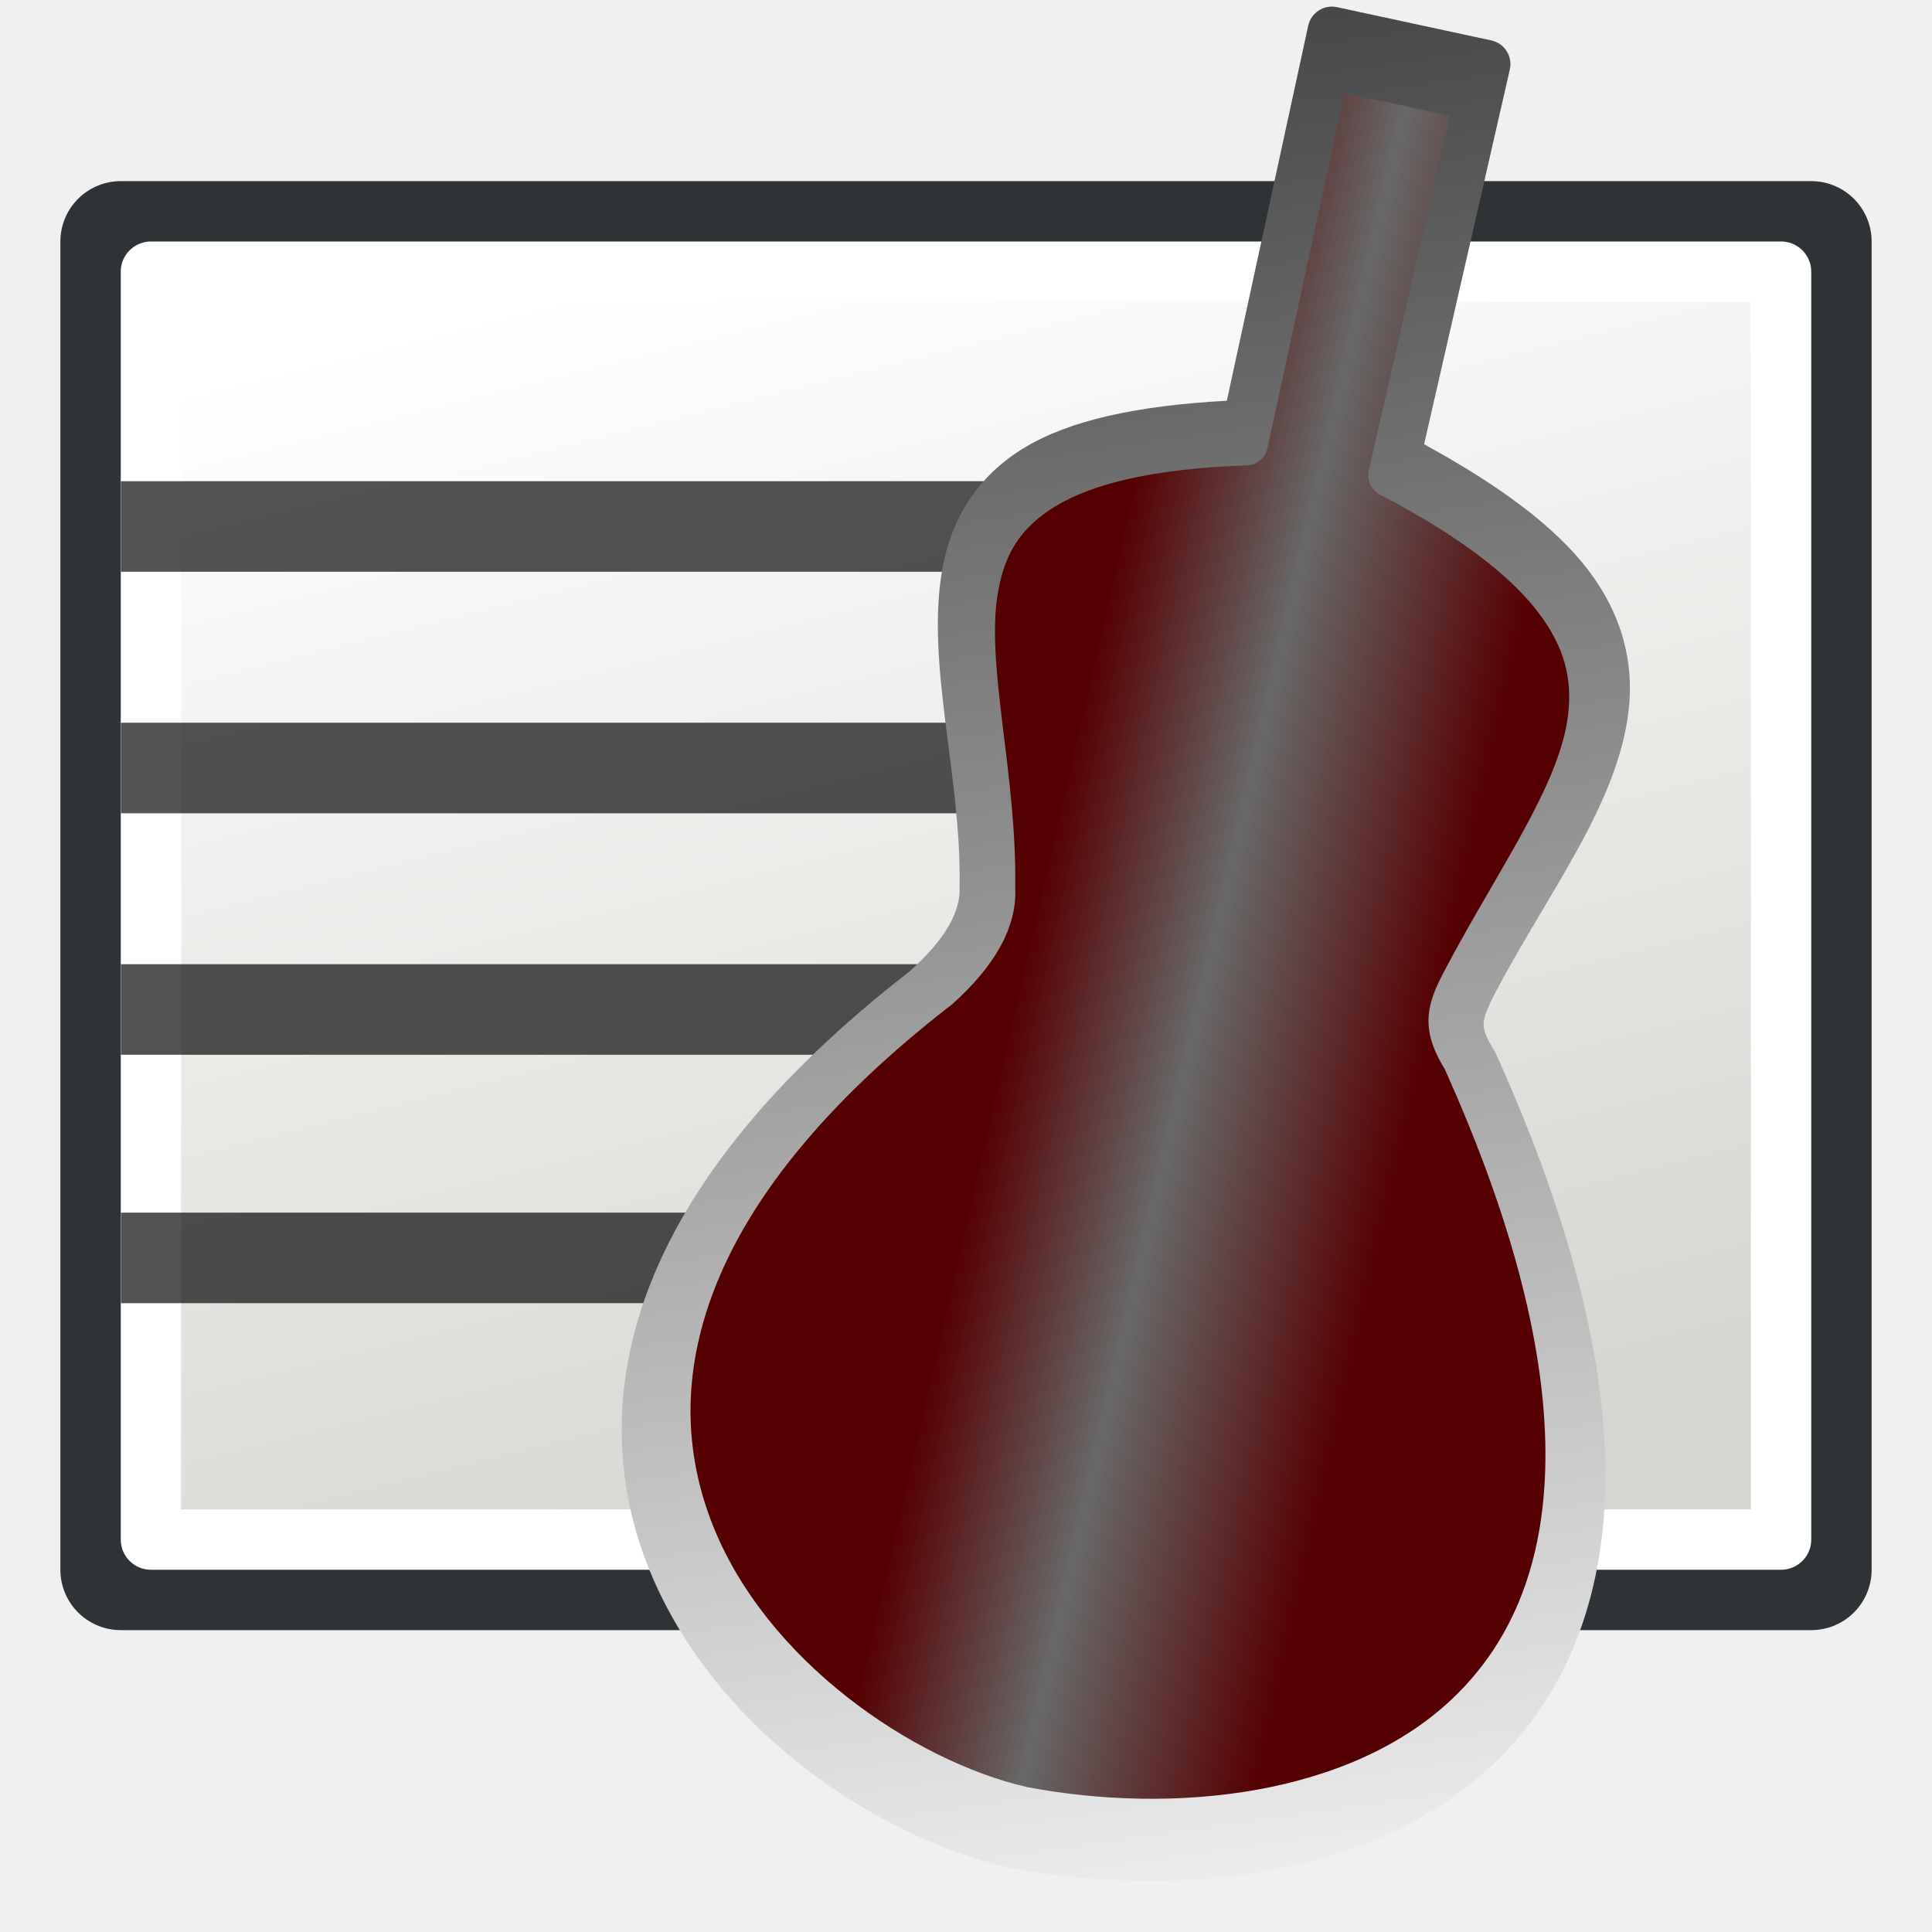
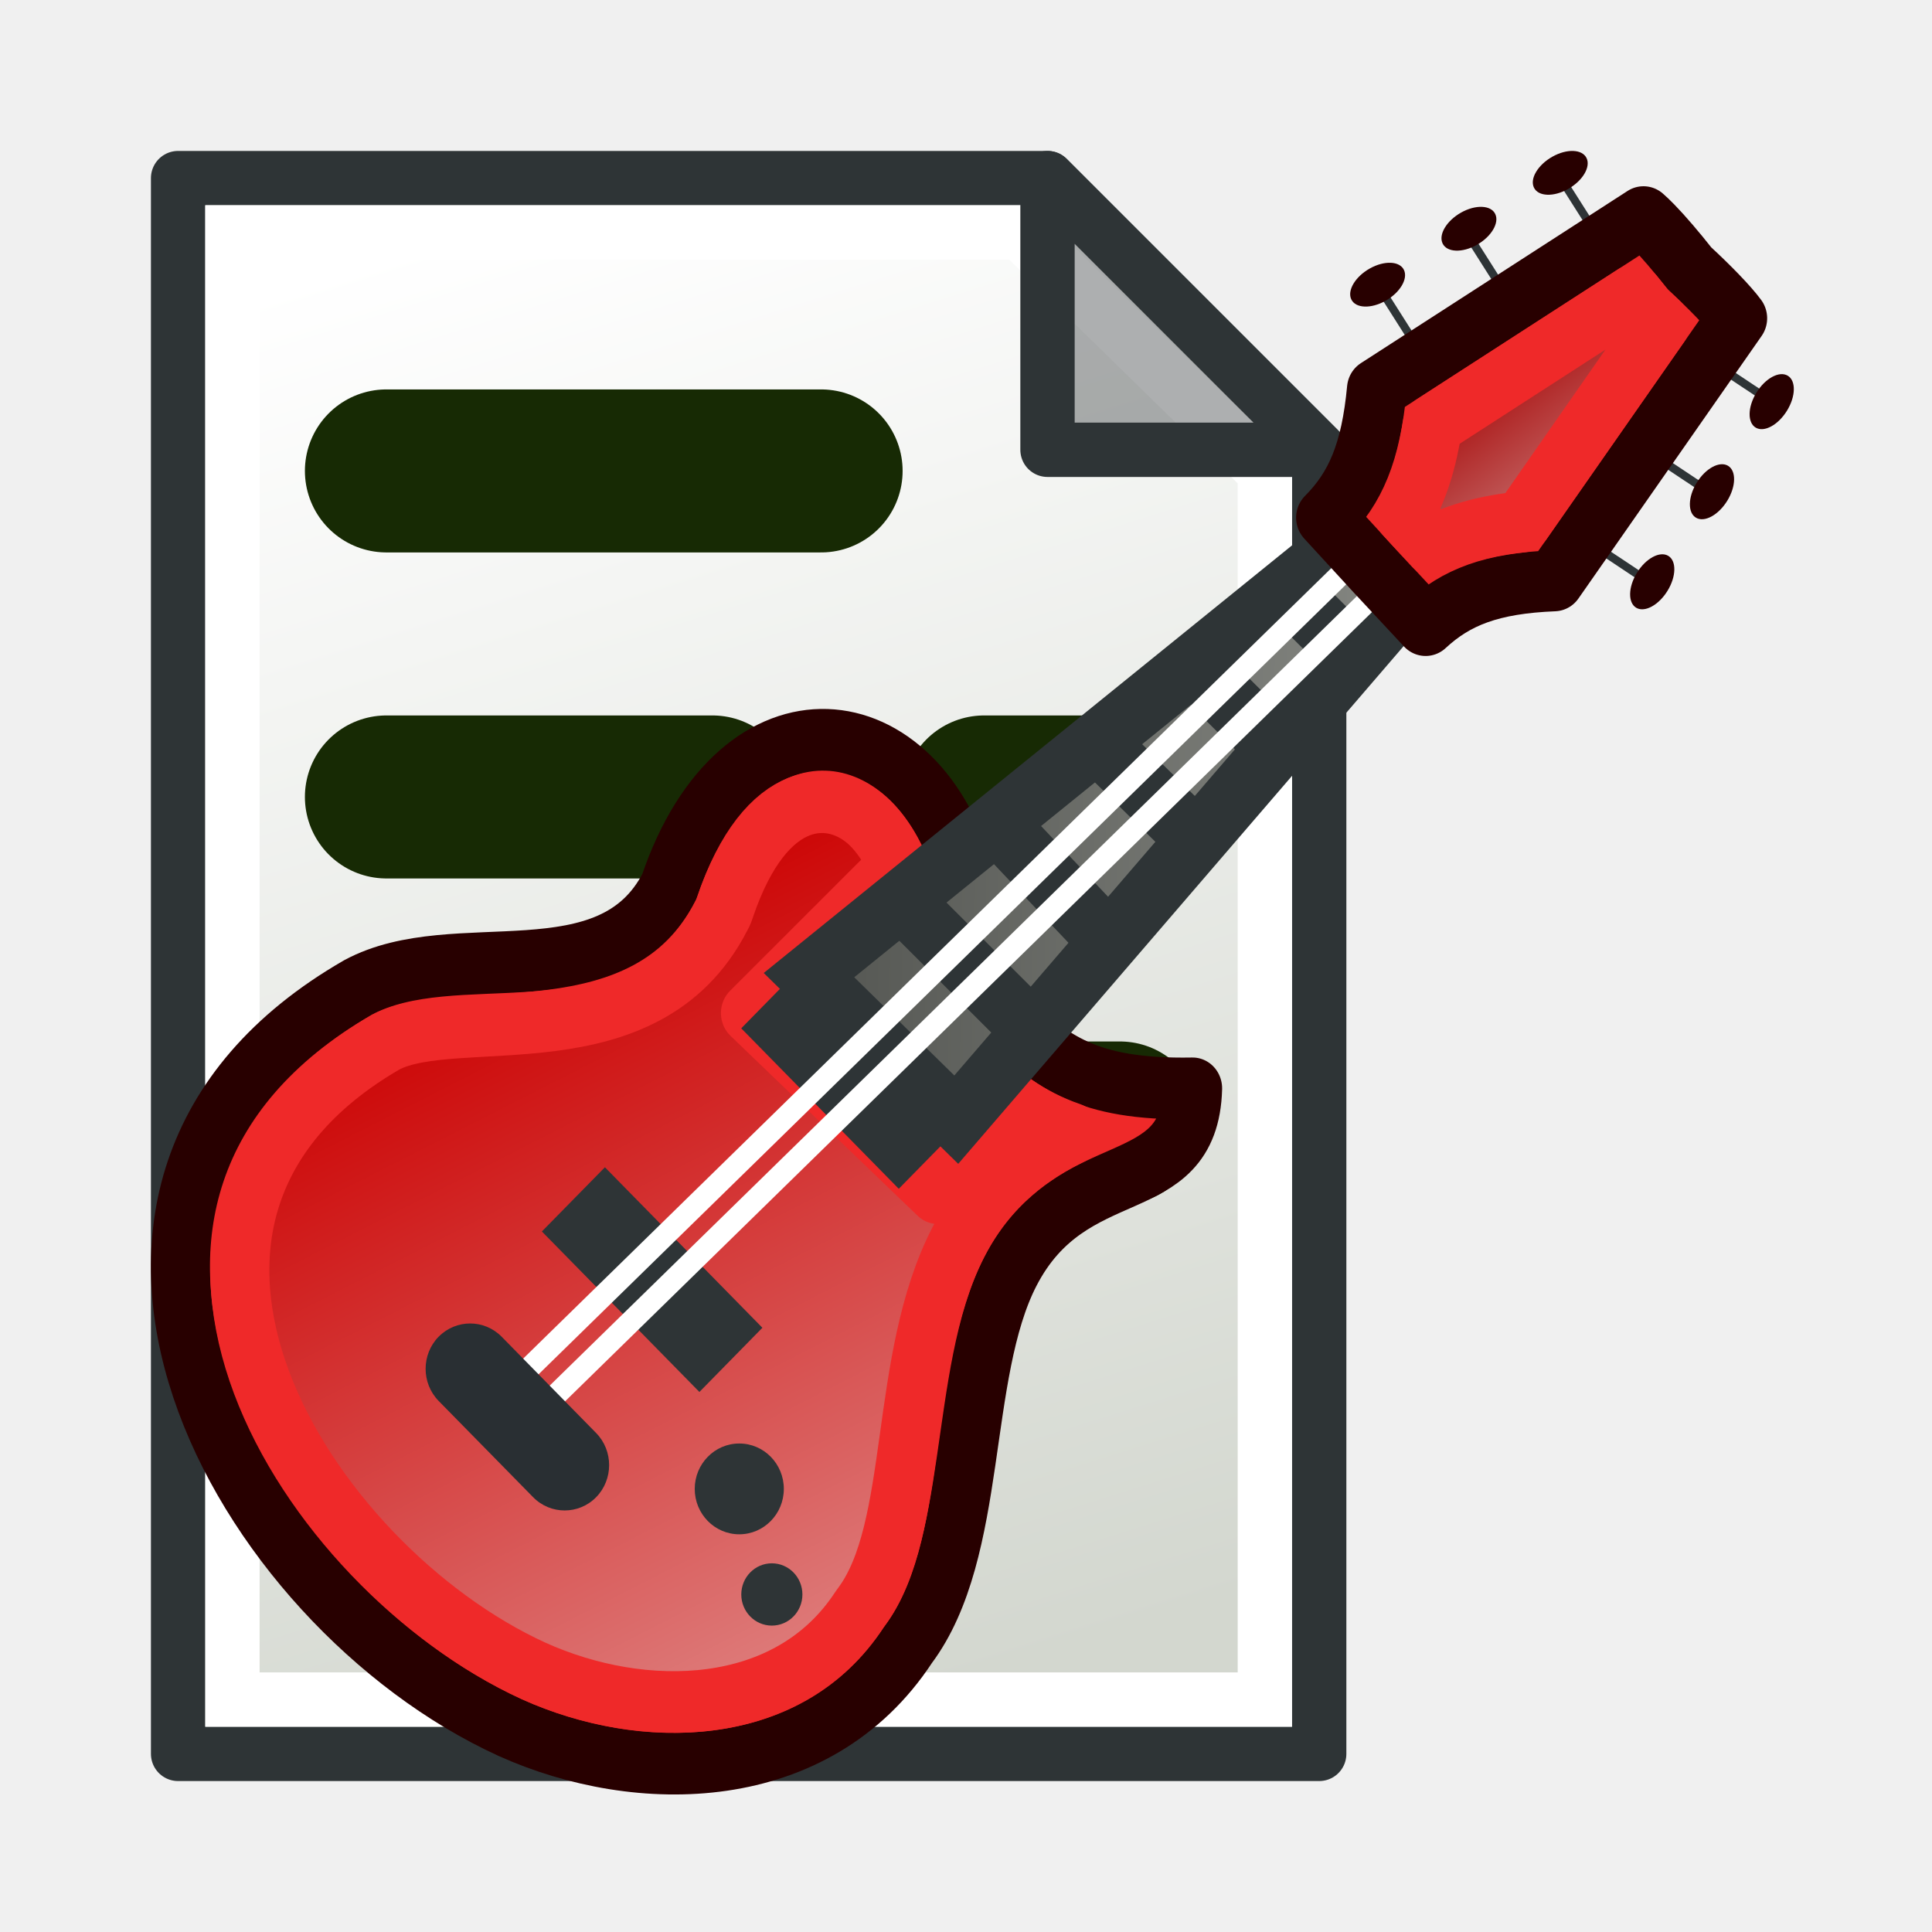
<svg xmlns="http://www.w3.org/2000/svg" xmlns:xlink="http://www.w3.org/1999/xlink" version="1.1" id="svg2860" height="64px" width="64px" xml:space="preserve">
  <defs id="defs2862">
-     <linearGradient id="linearGradient8">
-       <stop style="stop-color:#550000;stop-opacity:1;" offset="0" id="stop8" />
-       <stop style="stop-color:#686868;stop-opacity:1;" offset="0.44" id="stop10" />
-       <stop style="stop-color:#550000;stop-opacity:1;" offset="1" id="stop9" />
-     </linearGradient>
-     <linearGradient id="linearGradient1">
-       <stop style="stop-color:#464646;stop-opacity:1;" offset="0" id="stop1" />
-       <stop style="stop-color:#fafafa;stop-opacity:1;" offset="1" id="stop2" />
-     </linearGradient>
    <linearGradient id="linearGradient3783">
      <stop id="stop3785" offset="0" style="stop-color:#d3d7cf;stop-opacity:1" />
      <stop id="stop3787" offset="1" style="stop-color:#ffffff;stop-opacity:1" />
    </linearGradient>
    <radialGradient gradientUnits="userSpaceOnUse" r="19.467" fy="28.87" fx="45.883" cy="28.87" cx="45.883" id="radialGradient3692" xlink:href="#linearGradient3377" />
    <radialGradient gradientTransform="matrix(0.97435,0.2250379,-0.4623105,2.001673,48.48755,-127.9988)" r="19.467" fy="97.37" fx="135.383" cy="97.37" cx="135.383" gradientUnits="userSpaceOnUse" id="radialGradient3703" xlink:href="#linearGradient3377" />
    <linearGradient id="linearGradient3377">
      <stop style="stop-color:#faff2b;stop-opacity:1;" offset="0" id="stop3379" />
      <stop style="stop-color:#ffaa00;stop-opacity:1;" offset="1" id="stop3381" />
    </linearGradient>
    <radialGradient gradientTransform="matrix(1.385259,-0.05136783,0.03705629,0.9993132,-60.3924,7.704044)" r="19.467" fy="81.87" fx="148.883" cy="81.87" cx="148.883" gradientUnits="userSpaceOnUse" id="radialGradient3705" xlink:href="#linearGradient3377" />
    <linearGradient gradientTransform="matrix(1,0,0,0.7777778,0,5.111111)" gradientUnits="userSpaceOnUse" y2="5" x2="21" y1="58" x1="38" id="linearGradient3789" xlink:href="#linearGradient3783" />
    <linearGradient id="linearGradient2278">
      <stop style="stop-color:#0000ff;stop-opacity:1;" offset="0" id="stop2276" />
    </linearGradient>
-     <linearGradient xlink:href="#linearGradient1" id="linearGradient2" x1="32.679" y1="1.378" x2="56.492" y2="63.549" gradientUnits="userSpaceOnUse" gradientTransform="rotate(12.83208,40.74133,31.44939)" />
-     <linearGradient xlink:href="#linearGradient8" id="linearGradient9" x1="32.924" y1="36.092" x2="46.312" y2="39.152" gradientUnits="userSpaceOnUse" />
+     <linearGradient xlink:href="#linearGradient2-6" id="linearGradient3" x1="2.892" y1="286.853" x2="24.573" y2="294.471" gradientUnits="userSpaceOnUse" />
+     <linearGradient id="linearGradient2-6">
+       <stop style="stop-color:#cc0000;stop-opacity:1" offset="0" id="stop2-2" />
+       <stop style="stop-color:#eeeeec;stop-opacity:1" offset="1" id="stop3" />
+     </linearGradient>
+     <linearGradient xlink:href="#linearGradient13" id="linearGradient20" gradientUnits="userSpaceOnUse" x1="1.158" y1="288.469" x2="15.541" y2="288.469" />
+     <linearGradient id="linearGradient13">
+       <stop style="stop-color:#555753;stop-opacity:1;" offset="0" id="stop13" />
+       <stop style="stop-color:#888a85;stop-opacity:1;" offset="1" id="stop14" />
+     </linearGradient>
+     <linearGradient xlink:href="#linearGradient18" id="linearGradient19" x1="5.936" y1="287.683" x2="17.624" y2="289.086" gradientUnits="userSpaceOnUse" />
+     <linearGradient id="linearGradient18">
+       <stop style="stop-color:#a40000;stop-opacity:1;" offset="0" id="stop18" />
+       <stop style="stop-color:#eeeeec;stop-opacity:1;" offset="1" id="stop19" />
+     </linearGradient>
+     <linearGradient xlink:href="#linearGradient3783" id="linearGradient3771" x1="98" y1="1047.362" x2="81" y2="993.362" gradientUnits="userSpaceOnUse" gradientTransform="translate(-60)" />
  </defs>
-   <rect y="8" x="4" height="44" width="56" id="rect3002-9" style="color:#000000;display:inline;overflow:visible;visibility:visible;fill:#ffffff;stroke:#2e3436;stroke-width:4;stroke-linecap:butt;stroke-linejoin:round;stroke-miterlimit:4;stroke-dasharray:none;stroke-dashoffset:0;stroke-opacity:1;marker:none;enable-background:accumulate" />
-   <rect y="9" x="5" height="42" width="54" id="rect3002-9-3" style="color:#000000;display:inline;overflow:visible;visibility:visible;fill:url(#linearGradient3789);fill-opacity:1;stroke:#ffffff;stroke-width:2;stroke-linecap:butt;stroke-linejoin:round;stroke-miterlimit:4;stroke-dasharray:none;stroke-dashoffset:0;stroke-opacity:1;marker:none;enable-background:accumulate" />
-   <path style="opacity:0.674;fill:#002255;stroke:#000000;stroke-width:3;stroke-linejoin:round;stroke-dasharray:none;paint-order:stroke fill markers" d="m 4.007,17.441 31.482,0" id="path2" />
-   <path style="opacity:0.674;fill:#002255;stroke:#000000;stroke-width:3;stroke-linejoin:round;stroke-dasharray:none;paint-order:stroke fill markers" d="m 4.007,25.441 36.15,0" id="path3" />
-   <path style="opacity:0.674;fill:#002255;stroke:#000000;stroke-width:3;stroke-linejoin:round;stroke-dasharray:none;paint-order:stroke fill markers" d="m 4.007,33.441 31.456,0" id="path4" />
-   <path style="opacity:0.674;fill:#002255;stroke:#000000;stroke-width:3;stroke-linejoin:round;stroke-dasharray:none;paint-order:stroke fill markers" d="M 4.007,41.67 H 35.463" id="path5" />
-   <path id="path9" style="fill:url(#linearGradient2);fill-opacity:1;stroke-width:2.603;stroke-linejoin:round;paint-order:stroke fill markers" d="M 49.401,1.339 44.29,0.237 A 0.803,0.803 0 0 0 43.336,0.852 L 40.64,13.275 c -3.006,0.164 -5.208,0.652 -6.705,1.555 -1.616,0.975 -2.439,2.435 -2.718,4.011 -0.558,3.152 0.631,6.844 0.571,10.493 a 0.803,0.803 0 0 0 6.04e-4,0.052 c 0.035,0.736 -0.385,1.656 -1.66,2.794 -4.599,3.571 -7.31,7.073 -8.605,10.401 -1.3,3.339 -1.146,6.494 -0.101,9.197 2.089,5.408 7.526,9.055 11.972,10.079 a 0.803,0.803 0 0 0 0.028,0.006 c 5.374,1.032 12.078,0.479 16.205,-3.581 2.064,-2.03 3.415,-4.946 3.543,-8.795 0.127,-3.849 -0.935,-8.632 -3.614,-14.576 a 0.803,0.803 0 0 0 -0.049,-0.095 c -0.313,-0.503 -0.368,-0.728 -0.36,-0.92 0.008,-0.193 0.114,-0.491 0.392,-1.026 1.784,-3.366 4.054,-6.24 4.412,-9.344 0.179,-1.553 -0.201,-3.162 -1.365,-4.674 -1.077,-1.4 -2.873,-2.747 -5.411,-4.136 L 50.015,2.303 A 0.803,0.803 0 0 0 49.401,1.339 Z" />
-   <path id="path7" style="fill:url(#linearGradient9);stroke-width:2.5;stroke-linejoin:round;paint-order:stroke fill markers;fill-opacity:1" d="M 48.032,3.834 44.54,3.083 41.986,14.848 a 0.721,0.721 0 0 1 -0.68,0.568 c -3.126,0.105 -5.123,0.62 -6.331,1.348 -1.207,0.728 -1.698,1.625 -1.912,2.836 -0.427,2.411 0.623,6 0.569,9.803 0.061,1.32 -0.687,2.611 -2.09,3.863 a 0.721,0.721 0 0 1 -0.039,0.031 c -4.295,3.326 -6.708,6.506 -7.829,9.386 -1.121,2.88 -0.979,5.468 -0.096,7.754 1.764,4.568 6.676,7.891 10.428,8.759 4.827,0.924 10.803,0.326 14.223,-3.038 1.712,-1.684 2.845,-4.053 2.957,-7.433 0.112,-3.38 -0.829,-7.768 -3.34,-13.337 l 0.045,0.082 c -0.373,-0.601 -0.593,-1.153 -0.569,-1.732 0.024,-0.579 0.256,-1.059 0.544,-1.613 a 0.721,0.721 0 0 1 0.003,-0.005 c 1.784,-3.368 3.808,-6.126 4.077,-8.452 0.134,-1.163 -0.096,-2.22 -1.012,-3.41 -0.916,-1.19 -2.561,-2.486 -5.223,-3.876 a 0.721,0.721 0 0 1 -0.369,-0.799 z" />
+   <g id="layer1-7" transform="matrix(0.8999997,0,0,0.8999997,-3.999997,-886.3257)">
+     <path style="fill:url(#linearGradient3771);fill-opacity:1;stroke:#2e3436;stroke-width:2;stroke-linecap:butt;stroke-linejoin:round;stroke-opacity:1" d="m 11,991.362 v 58 h 42 v -48 L 43,991.362 Z" id="path2991" />
+     <path style="fill:none;stroke:#ffffff;stroke-width:2;stroke-linecap:butt;stroke-linejoin:miter;stroke-opacity:1" d="m 13,993.362 v 54 h 38 v -45.186 l -9.003,-8.814 z" id="path3763" />
+     <path style="fill:#2e3436;fill-opacity:0.392;stroke:#2e3436;stroke-width:2;stroke-linecap:butt;stroke-linejoin:round;stroke-opacity:1" d="m 43,991.362 v 10 h 10 z" id="path2993" />
+     <path style="fill:none;stroke:#172a04;stroke-width:6;stroke-linecap:round;stroke-linejoin:miter;stroke-opacity:1" d="m 18.667,1002.14 h 16" id="path3773" />
+     <path style="fill:none;stroke:#172a04;stroke-width:6;stroke-linecap:round;stroke-linejoin:miter;stroke-opacity:1" d="m 18.667,1014.14 h 12" id="path3773-3" />
+     <path style="fill:none;stroke:#172a04;stroke-width:6;stroke-linecap:round;stroke-linejoin:miter;stroke-opacity:1" d="m 18.667,1026.14 h 5" id="path3773-6" />
+     <path style="fill:none;stroke:#172a04;stroke-width:6;stroke-linecap:round;stroke-linejoin:miter;stroke-opacity:1" d="m 40.667,1014.14 h 5" id="path3773-6-7" />
+     <path style="display:inline;fill:none;stroke:#172a04;stroke-width:6;stroke-linecap:round;stroke-linejoin:miter;stroke-opacity:1" d="M 34.667,1026.14 H 45.667" id="path3773-3-5" />
+   </g>
+   <g id="layer2" transform="matrix(3.779527,0,0,3.779527,0.4236824,-4.6336648e-6)">
+     <g id="layer1-5" transform="matrix(0.394222,0.407059,-0.3896457,0.4118399,115.0667,-111.1993)" style="display:inline">
+       <path style="display:inline;fill:#ef2929;fill-opacity:1;stroke:#280000;stroke-width:0.934;stroke-linecap:butt;stroke-linejoin:round;stroke-miterlimit:4;stroke-dasharray:none;stroke-opacity:1" d="m 9.493,284.175 -2.109,0.073 0.08,-2.841 c -2.439,-1.431 -4.702,0.37 -3.297,3.352 0.566,1.908 -1.891,2.895 -2.429,4.544 -1.795,6.078 5.226,7.951 9.584,6.277 2.059,-0.802 4.05,-2.796 3.596,-5.312 -0.211,-1.816 -2.325,-3.469 -2.823,-5.16 -0.578,-1.966 1.275,-2.74 0.102,-3.995 -1.205,1.234 -1.873,1.237 -2.743,1.336 z" id="path847" />
+       <path style="font-variation-settings:normal;display:inline;opacity:1;vector-effect:none;fill:url(#linearGradient3);fill-opacity:1;stroke:#ef2929;stroke-width:0.934;stroke-linecap:butt;stroke-linejoin:round;stroke-miterlimit:4;stroke-dasharray:none;stroke-dashoffset:0;stroke-opacity:1;-inkscape-stroke:none;stop-color:#000000;stop-opacity:1" d="m 5.748,281.842 c 0.219,-0.006 0.479,0.04 0.766,0.146 l -0.09,3.229 4.021,-0.143 -0.039,-1.812 c 0.275,-0.057 0.576,-0.149 0.912,-0.316 -0.216,0.594 -0.412,1.431 -0.119,2.426 0.575,1.956 2.617,3.511 2.791,5.004 l 0.004,0.029 0.004,0.029 c 0.353,1.956 -1.257,3.592 -3.012,4.275 -3.685,1.416 -9.877,0.077 -8.355,-5.125 0.397,-1.184 3.151,-2.659 2.43,-5.09 l -0.02,-0.068 -0.029,-0.064 c -0.825,-1.751 -0.056,-2.498 0.736,-2.52 z" id="path21" />
+     </g>
+     <g transform="matrix(0.3696046,0.00542852,-0.00503509,0.35847,8.158788,-96.38572)" id="layer1" style="display:inline">
+       <path id="path3154" d="M 14.676,280.779 0.794,292.711 4.334,296.191 15.875,281.953 Z" style="font-variation-settings:normal;display:inline;opacity:1;fill:url(#linearGradient20);fill-opacity:1;stroke:#2e3436;stroke-width:1.454;stroke-linecap:butt;stroke-linejoin:miter;stroke-miterlimit:4;stroke-dasharray:none;stroke-dashoffset:0;stroke-opacity:1;stop-color:#000000;stop-opacity:1" />
+       <g id="g10">
+         <path style="display:inline;opacity:1;fill:#ffffff;stroke:#2e3436;stroke-width:1.454;stroke-linecap:round;stroke-linejoin:round;stroke-dasharray:none;paint-order:markers fill stroke" d="m 12.035,283.161 1.573,1.573" id="path4-0" />
+         <path style="display:inline;opacity:1;fill:#ffffff;stroke:#2e3436;stroke-width:1.454;stroke-linecap:round;stroke-linejoin:round;stroke-dasharray:none;paint-order:markers fill stroke" d="m 9.904,285.099 1.776,1.776" id="path5-2" />
+         <path style="display:inline;opacity:1;fill:#ffffff;stroke:#2e3436;stroke-width:1.454;stroke-linecap:round;stroke-linejoin:round;stroke-dasharray:none;paint-order:markers fill stroke" d="m 7.574,286.941 1.95,1.92" id="path6-7" />
+         <path style="display:inline;opacity:1;fill:#ffffff;stroke:#2e3436;stroke-width:1.454;stroke-linecap:round;stroke-linejoin:round;stroke-dasharray:none;paint-order:markers fill stroke" d="m 5.366,289.11 2.319,2.452" id="path7-4" />
+         <path style="display:inline;opacity:1;fill:#ffffff;stroke:#2e3436;stroke-width:1.454;stroke-linecap:round;stroke-linejoin:round;stroke-dasharray:none;paint-order:markers fill stroke" d="m 3.074,290.96 2.847,2.847" id="path8-8" />
+       </g>
+     </g>
+     <path fill="#f5f8fa" d="m 10.001,29.134 c 1.782,1.277 1.959,3.473 1.859,4.751 -0.042,0.528 0.519,0.898 0.979,0.637 2.563,-1.456 4.602,-3.789 4.038,-7.853 -0.111,-0.735 0.111,-2.117 2.272,-2.406 2.161,-0.29 2.941,-1.099 3.208,-1.485 0.153,-0.221 0.29,-0.832 -0.312,-0.854 -0.601,-0.022 -2.094,0.446 -3.431,-1.136 -1.337,-1.582 -1.559,-2.228 -1.604,-2.473 -0.045,-0.245 -1.409,-3.694 -2.525,-1.864 -0.927,1.521 -1.958,4.509 -5.287,5.287 -1.355,0.316 -3.069,1.005 -3.564,1.96 -0.832,1.604 0.46,2.725 1.574,3.483 1.115,0.757 2.793,1.953 2.793,1.953 z" id="path3-2" style="display:none" transform="matrix(0.3904689,0,0,0.3979388,1.280397,1.288226)" />
+     <path fill="#292f33" d="m 13.072,19.412 1.414,-1.415 3.536,3.535 -1.414,1.414 z m -4.475,4.474 1.415,-1.414 3.535,3.535 -1.414,1.414 z" id="path4-7" style="display:inline;fill:#2e3436" transform="matrix(0.3904689,0,0,0.3979388,1.280397,1.288226)" />
+     <g id="g21" style="display:inline" transform="matrix(0.3904689,0,0,0.3979388,1.280397,1.288226)">
+       <path style="font-variation-settings:normal;display:inline;opacity:1;vector-effect:none;fill:none;fill-opacity:1;stroke:#ffffff;stroke-width:0.489;stroke-linecap:butt;stroke-linejoin:miter;stroke-miterlimit:4;stroke-dasharray:none;stroke-dashoffset:0;stroke-opacity:1;-inkscape-stroke:none" d="M 27.832,9.328 8.067,28.297" id="path11" />
+       <path style="font-variation-settings:normal;display:inline;opacity:1;vector-effect:none;fill:none;fill-opacity:1;stroke:#ffffff;stroke-width:0.489;stroke-linecap:butt;stroke-linejoin:miter;stroke-miterlimit:4;stroke-dasharray:none;stroke-dashoffset:0;stroke-opacity:1;-inkscape-stroke:none" d="M 27.238,8.731 7.473,27.701" id="path19" />
+     </g>
+     <path fill="#292f33" d="m 9.815,28.325 c 0.389,0.389 0.389,1.025 0,1.414 -0.389,0.389 -1.025,0.389 -1.414,0 L 6.279,27.618 a 1.003,1.003 0 0 1 0,-1.414 H 6.28 a 1.003,1.003 0 0 1 1.414,0 z" id="path6" style="display:inline" transform="matrix(0.3904689,0,0,0.3979388,1.280397,1.288226)" />
+     <g id="g2" style="display:inline" transform="matrix(0.3904689,0,0,0.3979388,1.280397,1.288226)">
+       <circle fill="#292f33" cx="13.028" cy="29.556" r="1" id="circle6" style="display:inline;fill:#2e3436" />
+       <path fill="#292f33" d="m 14.445,31.881 a 0.686,0.686 0 1 1 -1.372,0 0.686,0.686 0 0 1 1.372,0 z" id="path7-48" style="display:inline;fill:#2e3436" />
+     </g>
+     <g id="layer1-9" transform="matrix(0.2117076,0.1650959,-0.1614514,0.2164866,58.17668,-60.18131)" style="display:inline">
+       <g id="g15" style="display:inline;stroke-width:0.529;stroke-dasharray:none" transform="translate(-1.6445625e-6)">
+         <path style="display:inline;fill:#000000;stroke:#2e3436;stroke-width:0.265;stroke-linecap:round;stroke-linejoin:round;stroke-dasharray:none;paint-order:markers fill stroke" d="m 4.12,281.869 2.542,0.91" id="path12-3" />
+         <path style="fill:#000000;stroke:#2e3436;stroke-width:0.265;stroke-linecap:round;stroke-linejoin:round;stroke-dasharray:none;paint-order:markers fill stroke" d="m 2.877,285.198 2.542,0.91" id="path13" />
+         <path style="fill:#000000;stroke:#2e3436;stroke-width:0.265;stroke-linecap:round;stroke-linejoin:round;stroke-dasharray:none;paint-order:markers fill stroke" d="m 1.71,288.359 2.542,0.91" id="path14" />
+         <path style="fill:#000000;stroke:#2e3436;stroke-width:0.265;stroke-linecap:round;stroke-linejoin:round;stroke-dasharray:none;paint-order:markers fill stroke" d="m 14.147,283.446 -2.538,0.191" id="path15" />
+         <path style="display:inline;fill:#000000;stroke:#2e3436;stroke-width:0.265;stroke-linecap:round;stroke-linejoin:round;stroke-dasharray:none;paint-order:markers fill stroke" d="m 14.321,287.004 -2.538,0.191" id="path16" />
+         <path style="display:inline;fill:#000000;stroke:#2e3436;stroke-width:0.265;stroke-linecap:round;stroke-linejoin:round;stroke-dasharray:none;paint-order:markers fill stroke" d="m 14.491,290.504 -2.538,0.191" id="path17" />
+       </g>
+       <path id="path18" style="font-variation-settings:normal;display:inline;opacity:1;fill:#ef2929;fill-opacity:1;stroke:#280000;stroke-width:1.965;stroke-linecap:butt;stroke-linejoin:round;stroke-miterlimit:4;stroke-dasharray:none;stroke-dashoffset:0;stroke-opacity:1;paint-order:normal;stop-color:#000000;stop-opacity:1" d="m 6.678,281.972 c -0.164,0.004 -0.307,0.013 -0.423,0.026 l -2.001,10.187 c 1.355,1.552 1.834,2.704 1.861,4.063 l 2.388,0.009 v -5.1e-4 l 2.388,-0.009 c 0.027,-1.359 0.506,-2.511 1.861,-4.063 l -2.001,-10.187 c -0.464,-0.053 -1.369,-0.03 -2.247,0.041 -0.659,-0.053 -1.333,-0.08 -1.824,-0.067 z" transform="rotate(9.287712,11.23278,287.5217)" />
+       <path id="path20" style="font-variation-settings:normal;display:inline;opacity:1;fill:url(#linearGradient19);fill-opacity:1;stroke:#ef2929;stroke-width:1.965;stroke-linecap:butt;stroke-linejoin:round;stroke-miterlimit:4;stroke-dasharray:none;stroke-dashoffset:0;stroke-opacity:1;paint-order:normal;stop-color:#000000;stop-opacity:1" d="m 7.871,283.967 c 0.156,0.009 0.312,0.018 0.473,0.031 l 0.158,0.014 0.158,-0.014 c 0.165,-0.013 0.32,-0.022 0.475,-0.031 l 1.51,7.686 c -0.697,0.901 -1.162,1.738 -1.432,2.637 l -1.021,0.002 -0.398,-0.002 c -0.269,-0.899 -0.735,-1.736 -1.432,-2.637 z" transform="rotate(9.287712,11.23276,287.5217)" />
+       <g id="g8" transform="rotate(86.82031,13.77833,283.5153)" style="display:inline;stroke-width:0.529;stroke-dasharray:none">
+         <ellipse style="display:inline;fill:#280000;stroke:none;stroke-width:0.529;stroke-linecap:round;stroke-linejoin:round;stroke-dasharray:none;paint-order:markers fill stroke" id="path4-04" cx="-8.543" cy="283.674" rx="0.988" ry="0.581" transform="matrix(0.9993272,-0.03667723,0.07847968,0.9969157,0,0)" />
+         <ellipse style="display:inline;fill:#280000;stroke:none;stroke-width:0.529;stroke-linecap:round;stroke-linejoin:round;stroke-dasharray:none;paint-order:markers fill stroke" id="ellipse7" cx="-5.047" cy="283.802" rx="0.988" ry="0.581" transform="matrix(0.9993272,-0.03667723,0.07847968,0.9969157,0,0)" />
+         <ellipse style="display:inline;fill:#280000;stroke:none;stroke-width:0.529;stroke-linecap:round;stroke-linejoin:round;stroke-dasharray:none;paint-order:markers fill stroke" id="ellipse8" cx="-1.551" cy="283.931" rx="0.988" ry="0.581" transform="matrix(0.9993272,-0.03667723,0.07847968,0.9969157,0,0)" />
+       </g>
+       <g id="g11" transform="matrix(-0.3706403,0.9287765,0.9287765,0.3706403,-253.6855,164.1237)" style="display:inline;stroke-width:0.529;stroke-dasharray:none">
+         <ellipse style="fill:#280000;stroke:none;stroke-width:0.529;stroke-linecap:round;stroke-linejoin:round;stroke-dasharray:none;paint-order:markers fill stroke" id="ellipse9" cx="-8.543" cy="283.674" rx="0.988" ry="0.581" transform="matrix(0.9993272,-0.03667723,0.07847968,0.9969157,0,0)" />
+         <ellipse style="fill:#280000;stroke:none;stroke-width:0.529;stroke-linecap:round;stroke-linejoin:round;stroke-dasharray:none;paint-order:markers fill stroke" id="ellipse10" cx="-5.047" cy="283.802" rx="0.988" ry="0.581" transform="matrix(0.9993272,-0.03667723,0.07847968,0.9969157,0,0)" />
+         <ellipse style="fill:#280000;stroke:none;stroke-width:0.529;stroke-linecap:round;stroke-linejoin:round;stroke-dasharray:none;paint-order:markers fill stroke" id="ellipse11" cx="-1.551" cy="283.931" rx="0.988" ry="0.581" transform="matrix(0.9993272,-0.03667723,0.07847968,0.9969157,0,0)" />
+       </g>
+     </g>
+   </g>
</svg>
